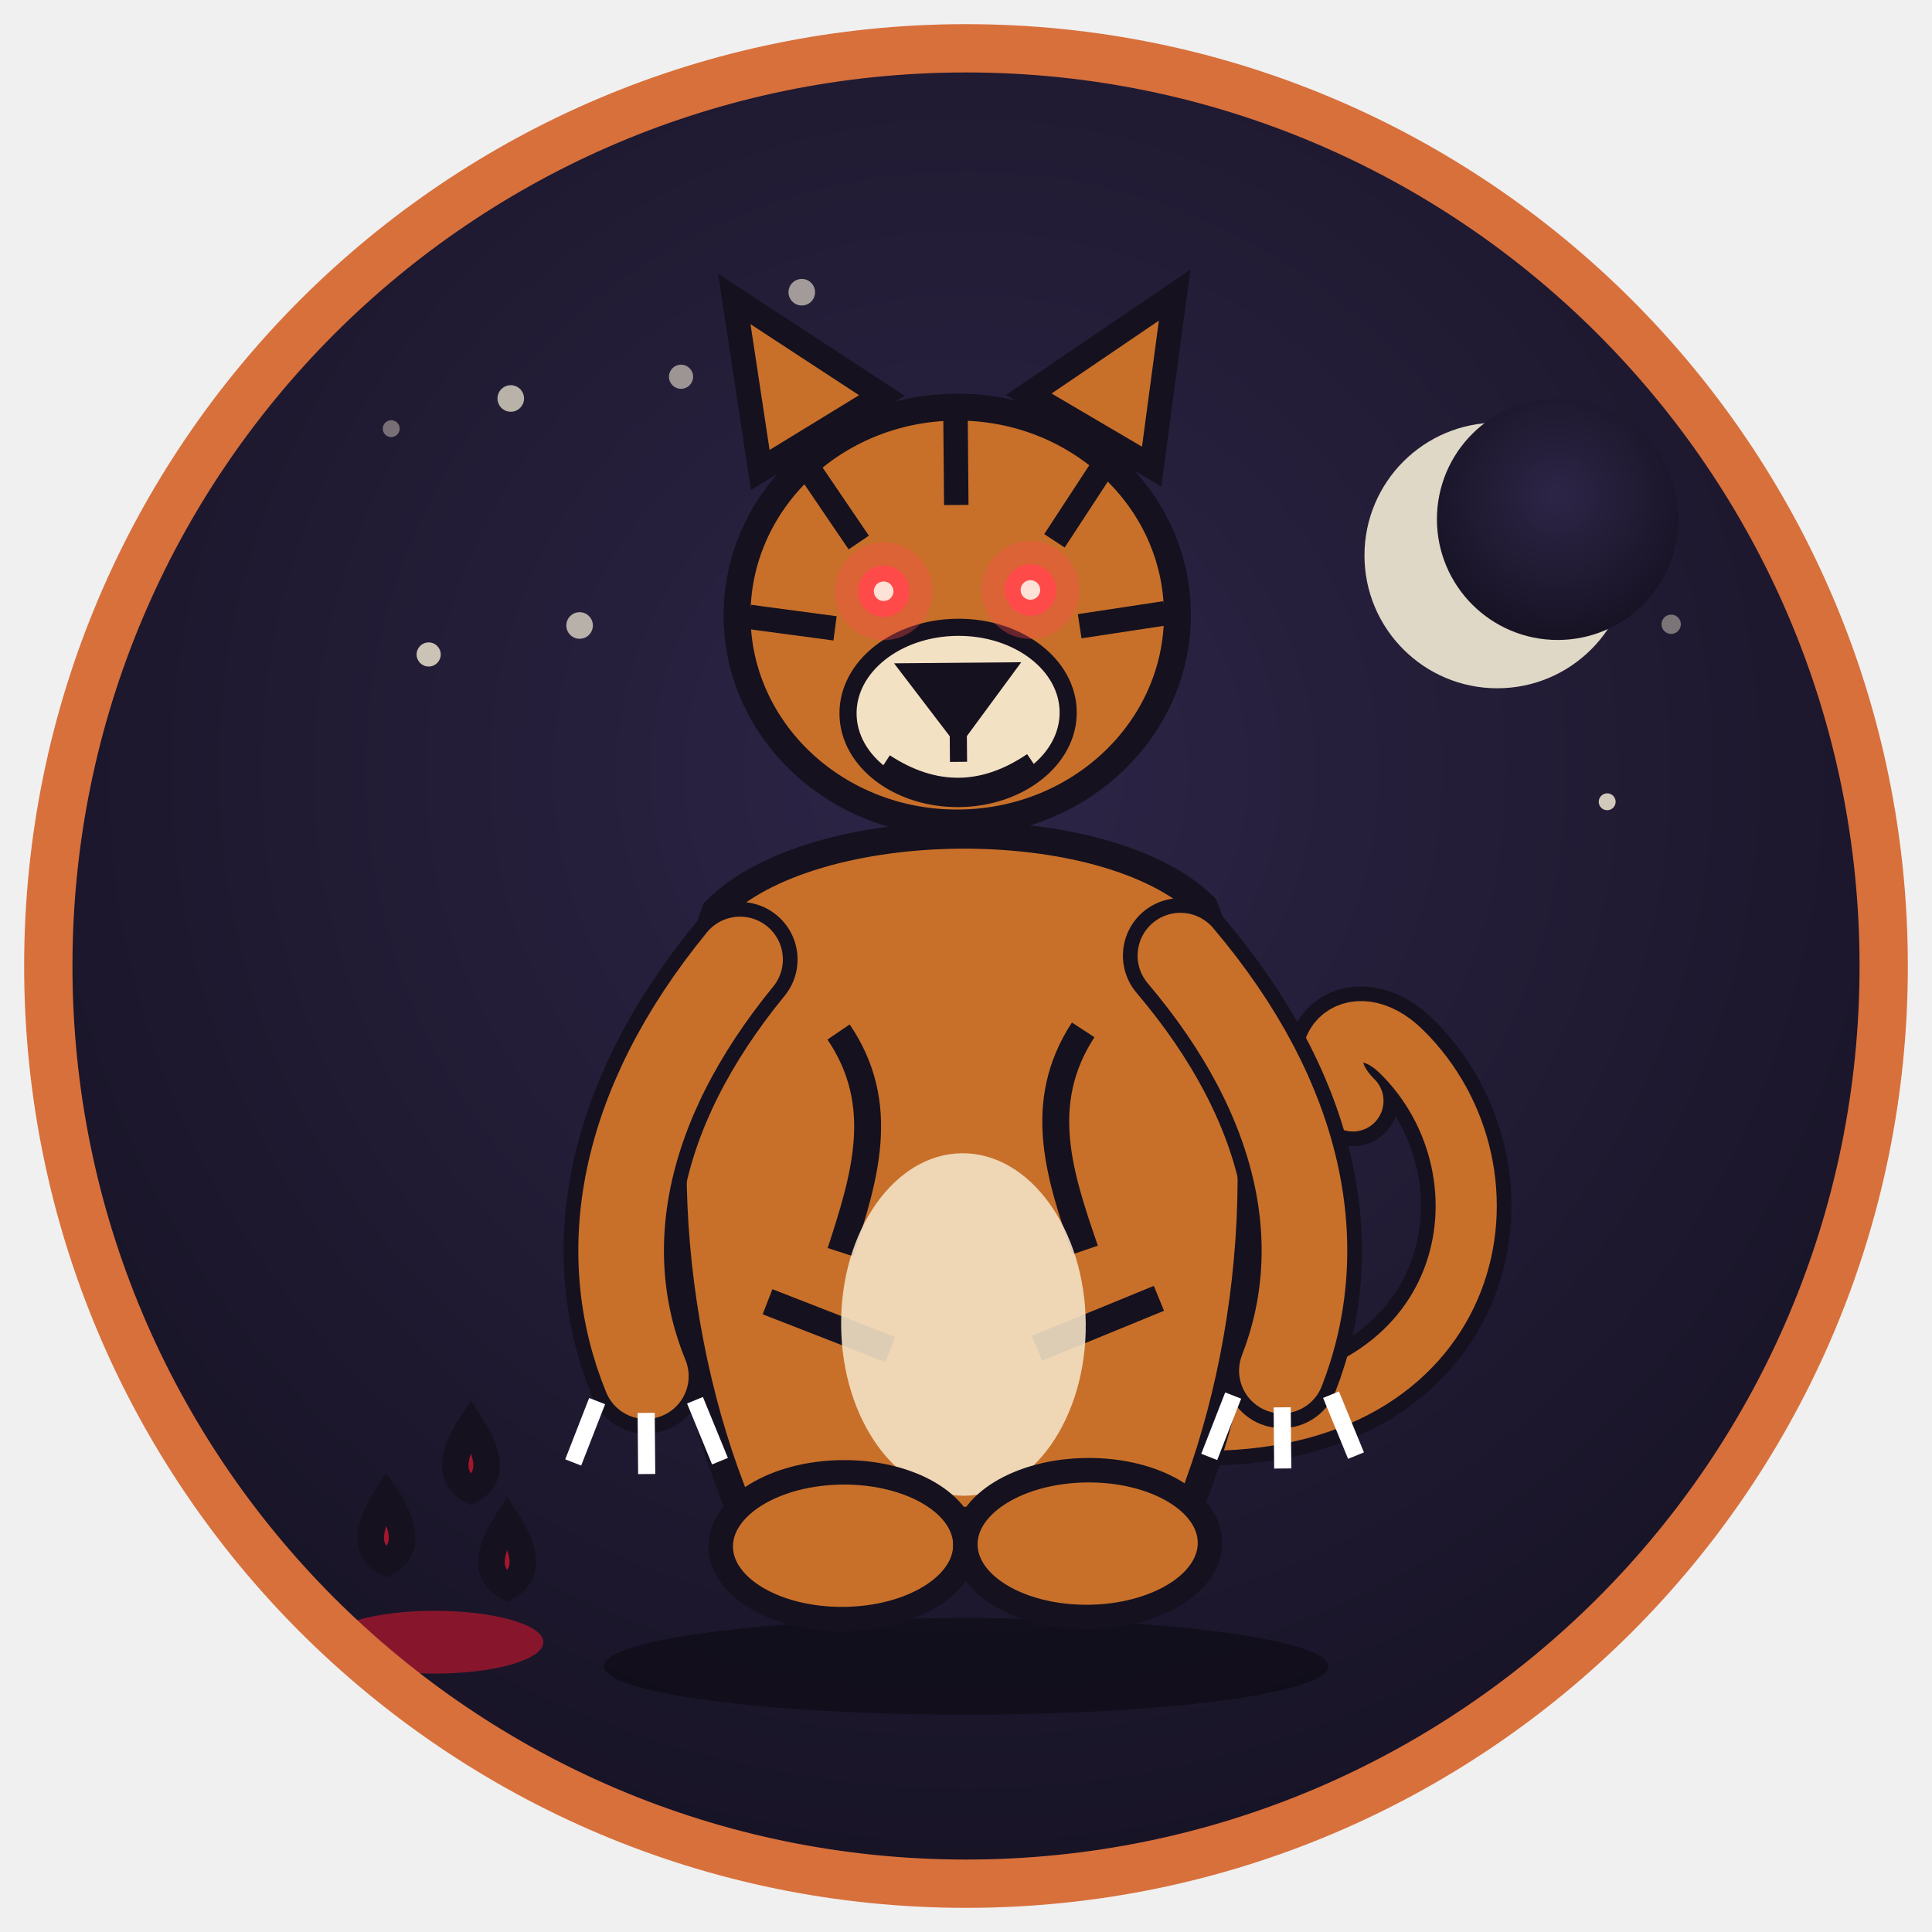
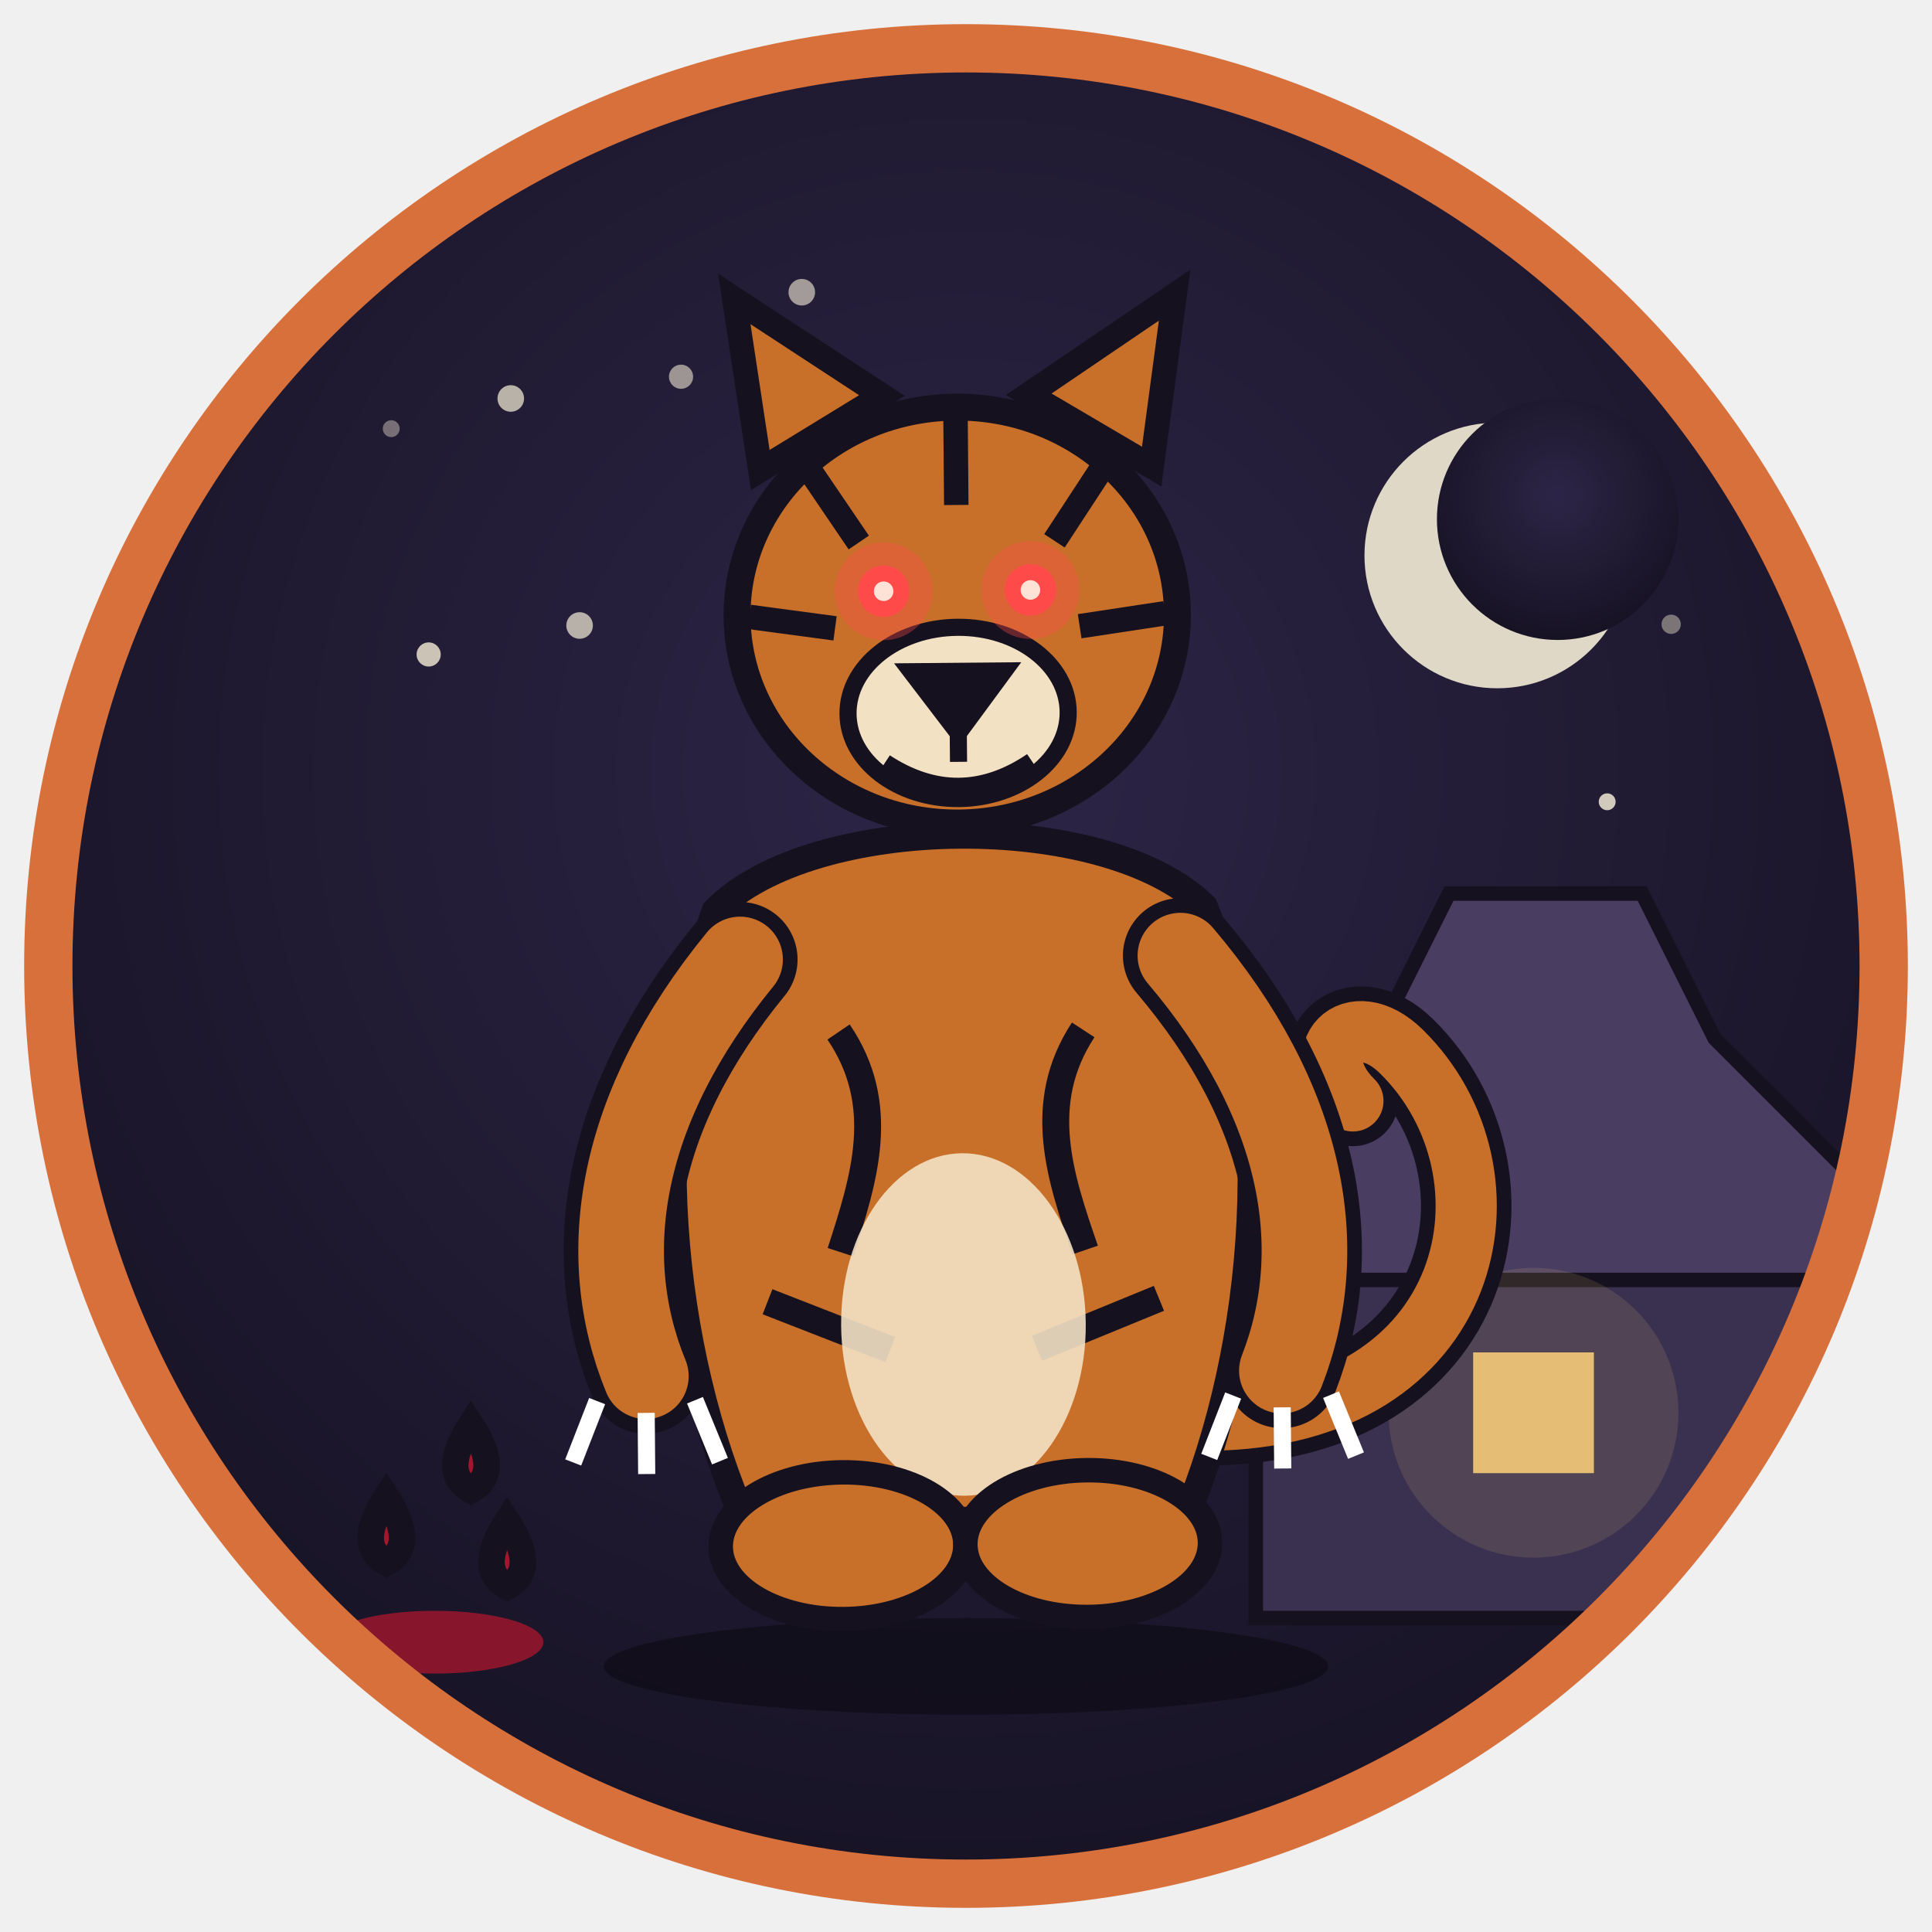
<svg xmlns="http://www.w3.org/2000/svg" viewBox="0 0 160 160" role="img" aria-labelledby="ged4cd0-t">
  <defs>
    <radialGradient id="ged4cd0-sky" cx="50%" cy="40%" r="75%">
      <stop offset="0" stop-color="#2d2547" />
      <stop offset="1" stop-color="#110e1b" />
    </radialGradient>
    <radialGradient id="ged4cd0-glow">
      <stop offset="0" stop-color="#ffb347" stop-opacity="0.75" />
      <stop offset="1" stop-color="#ff6a2a" stop-opacity="0" />
    </radialGradient>
    <radialGradient id="ged4cd0-dread">
      <stop offset="0" stop-color="#a3172d" stop-opacity="0.55" />
      <stop offset="1" stop-color="#a3172d" stop-opacity="0" />
    </radialGradient>
    <linearGradient id="ged4cd0-fire" x1="0" y1="1" x2="0" y2="0">
      <stop offset="0" stop-color="#ffcf5a" />
      <stop offset="0.6" stop-color="#ff7a2a" />
      <stop offset="1" stop-color="#c8202a" />
    </linearGradient>
    <pattern id="poleng" width="8" height="8" patternUnits="userSpaceOnUse">
      <rect width="8" height="8" fill="#f2ead8" />
      <rect width="4" height="4" fill="#15111f" />
      <rect x="4" y="4" width="4" height="4" fill="#15111f" />
    </pattern>
    <clipPath id="ged4cd0-disc">
      <circle cx="80" cy="80" r="76" />
    </clipPath>
  </defs>
  <g clip-path="url(#ged4cd0-disc)">
    <rect width="160" height="160" fill="url(#ged4cd0-sky)" />
    <circle cx="138.4" cy="51.7" r="0.8" fill="#f4ecd6" opacity="0.43" />
    <circle cx="133.1" cy="66.4" r="0.7" fill="#f4ecd6" opacity="0.83" />
    <circle cx="42.3" cy="33.0" r="1.1" fill="#f4ecd6" opacity="0.72" />
    <circle cx="22.7" cy="18.4" r="0.6" fill="#f4ecd6" opacity="0.82" />
    <circle cx="48.0" cy="51.8" r="1.1" fill="#f4ecd6" opacity="0.71" />
    <circle cx="32.4" cy="35.5" r="0.7" fill="#f4ecd6" opacity="0.41" />
    <circle cx="35.5" cy="54.2" r="1.0" fill="#f4ecd6" opacity="0.80" />
    <circle cx="56.4" cy="31.2" r="1.0" fill="#f4ecd6" opacity="0.58" />
    <circle cx="66.4" cy="24.2" r="1.1" fill="#f4ecd6" opacity="0.61" />
    <circle cx="124.0" cy="46.0" r="11.0" fill="#f4ecd6" opacity="0.9" />
    <circle cx="129.0" cy="43.0" r="10.0" fill="url(#ged4cd0-sky)" />
+     <path d="M104 134 L104 104 L152 104 L152 134 Z" fill="#3a3150" stroke="#15111f" stroke-width="1.2" />
+     <path d="M94 106 L114 86 L120 74 L136 74 L142 86 L162 106 Z" fill="#4a3d62" stroke="#15111f" stroke-width="1.2" />
+     <rect x="122" y="112" width="10" height="10" fill="#ffd27a" opacity="0.85" />
+     <circle cx="127.0" cy="117.0" r="12.0" fill="#ffd27a" opacity="0.12" />
    <ellipse cx="80.0" cy="138.0" rx="30.0" ry="4.0" fill="#000000" opacity="0.35" />
    <g transform="translate(80 134) rotate(-0.5) scale(1.013) translate(-80 -134)">
      <path d="M100 118 C122 118 126 98 116 88 C112 84 108 88 112 92" fill="none" stroke="#15111f" stroke-width="7.4" stroke-linecap="round" />
      <path d="M100 118 C122 118 126 98 116 88 C112 84 108 88 112 92" fill="none" stroke="#c8702a" stroke-width="5" stroke-linecap="round" />
      <path d="M60 76 C54 92 56 112 62 126 L98 126 C104 112 106 92 100 76 C92 68 68 68 60 76 Z" fill="#c8702a" stroke="#15111f" stroke-width="2.2" />
      <path d="M70 86 C74 92 72 98 70 104 M90 86 C86 92 88 98 90 104 M64 108 l10 4 M96 108 l-10 4" fill="none" stroke="#15111f" stroke-width="2.2" />
      <ellipse cx="80.0" cy="110.0" rx="10.0" ry="14.0" fill="#f3e1c4" opacity="0.9" />
      <path d="M62 80 C52 92 50 104 54 114" fill="none" stroke="#15111f" stroke-width="9.4" stroke-linecap="round" />
      <path d="M62 80 C52 92 50 104 54 114" fill="none" stroke="#c8702a" stroke-width="7" stroke-linecap="round" />
      <path d="M98 80 C108 92 110 104 106 114" fill="none" stroke="#15111f" stroke-width="9.4" stroke-linecap="round" />
      <path d="M98 80 C108 92 110 104 106 114" fill="none" stroke="#c8702a" stroke-width="7" stroke-linecap="round" />
      <path d="M50 116 l-2 5 M54 117 l0 5 M58 116 l2 5 M102 116 l-2 5 M106 117 l0 5 M110 116 l2 5" fill="none" stroke="#ffffff" stroke-width="1.4" />
      <ellipse cx="70.0" cy="128.0" rx="10.0" ry="6.0" fill="#c8702a" stroke="#15111f" stroke-width="2" />
      <ellipse cx="90.0" cy="128.0" rx="10.0" ry="6.0" fill="#c8702a" stroke="#15111f" stroke-width="2" />
      <path d="M64 40 L62 26 L74 34 Z M96 40 L98 26 L86 34 Z" fill="#c8702a" stroke="#15111f" stroke-width="2" />
      <ellipse cx="80.0" cy="52.0" rx="18.0" ry="17.0" fill="#c8702a" stroke="#15111f" stroke-width="2.2" />
      <path d="M68 40 l4 6 M80 36 l0 7 M92 40 l-4 6 M63 52 l7 1 M97 52 l-7 1" fill="none" stroke="#15111f" stroke-width="2" />
      <ellipse cx="80.0" cy="60.0" rx="9.0" ry="7.0" fill="#f3e1c4" stroke="#15111f" stroke-width="1.4" />
      <circle cx="74.0" cy="50.0" r="4.0" fill="#ff4a4a" opacity="0.35" />
      <circle cx="74.0" cy="50.0" r="2.1" fill="#ff4a4a" />
      <circle cx="74.0" cy="50.0" r="0.8" fill="#ffe2d6" />
      <circle cx="86.0" cy="50.0" r="4.0" fill="#ff4a4a" opacity="0.35" />
      <circle cx="86.0" cy="50.0" r="2.1" fill="#ff4a4a" />
      <circle cx="86.0" cy="50.0" r="0.8" fill="#ffe2d6" />
      <path d="M77 57 L83 57 L80 61 Z" fill="#15111f" stroke="#15111f" stroke-width="2.2" />
      <path d="M80 61 L80 64 M74 64 Q80 68 86 64" fill="none" stroke="#15111f" stroke-width="1.4" />
    </g>
    <ellipse cx="36.0" cy="136.0" rx="9.0" ry="2.6" fill="#a3172d" opacity="0.8" />
    <path d="M32 124 q-2.6 4 0 5.4 q2.6 -1.4 0 -5.4 Z" fill="#a3172d" stroke="#15111f" stroke-width="2.2" />
    <path d="M39 118 q-2.6 4 0 5.4 q2.6 -1.4 0 -5.4 Z" fill="#a3172d" stroke="#15111f" stroke-width="2.2" />
    <path d="M42 126 q-2.6 4 0 5.4 q2.6 -1.4 0 -5.4 Z" fill="#a3172d" stroke="#15111f" stroke-width="2.2" />
  </g>
  <circle cx="80" cy="80" r="76" fill="none" stroke="#d8703c" stroke-width="4" />
</svg>
